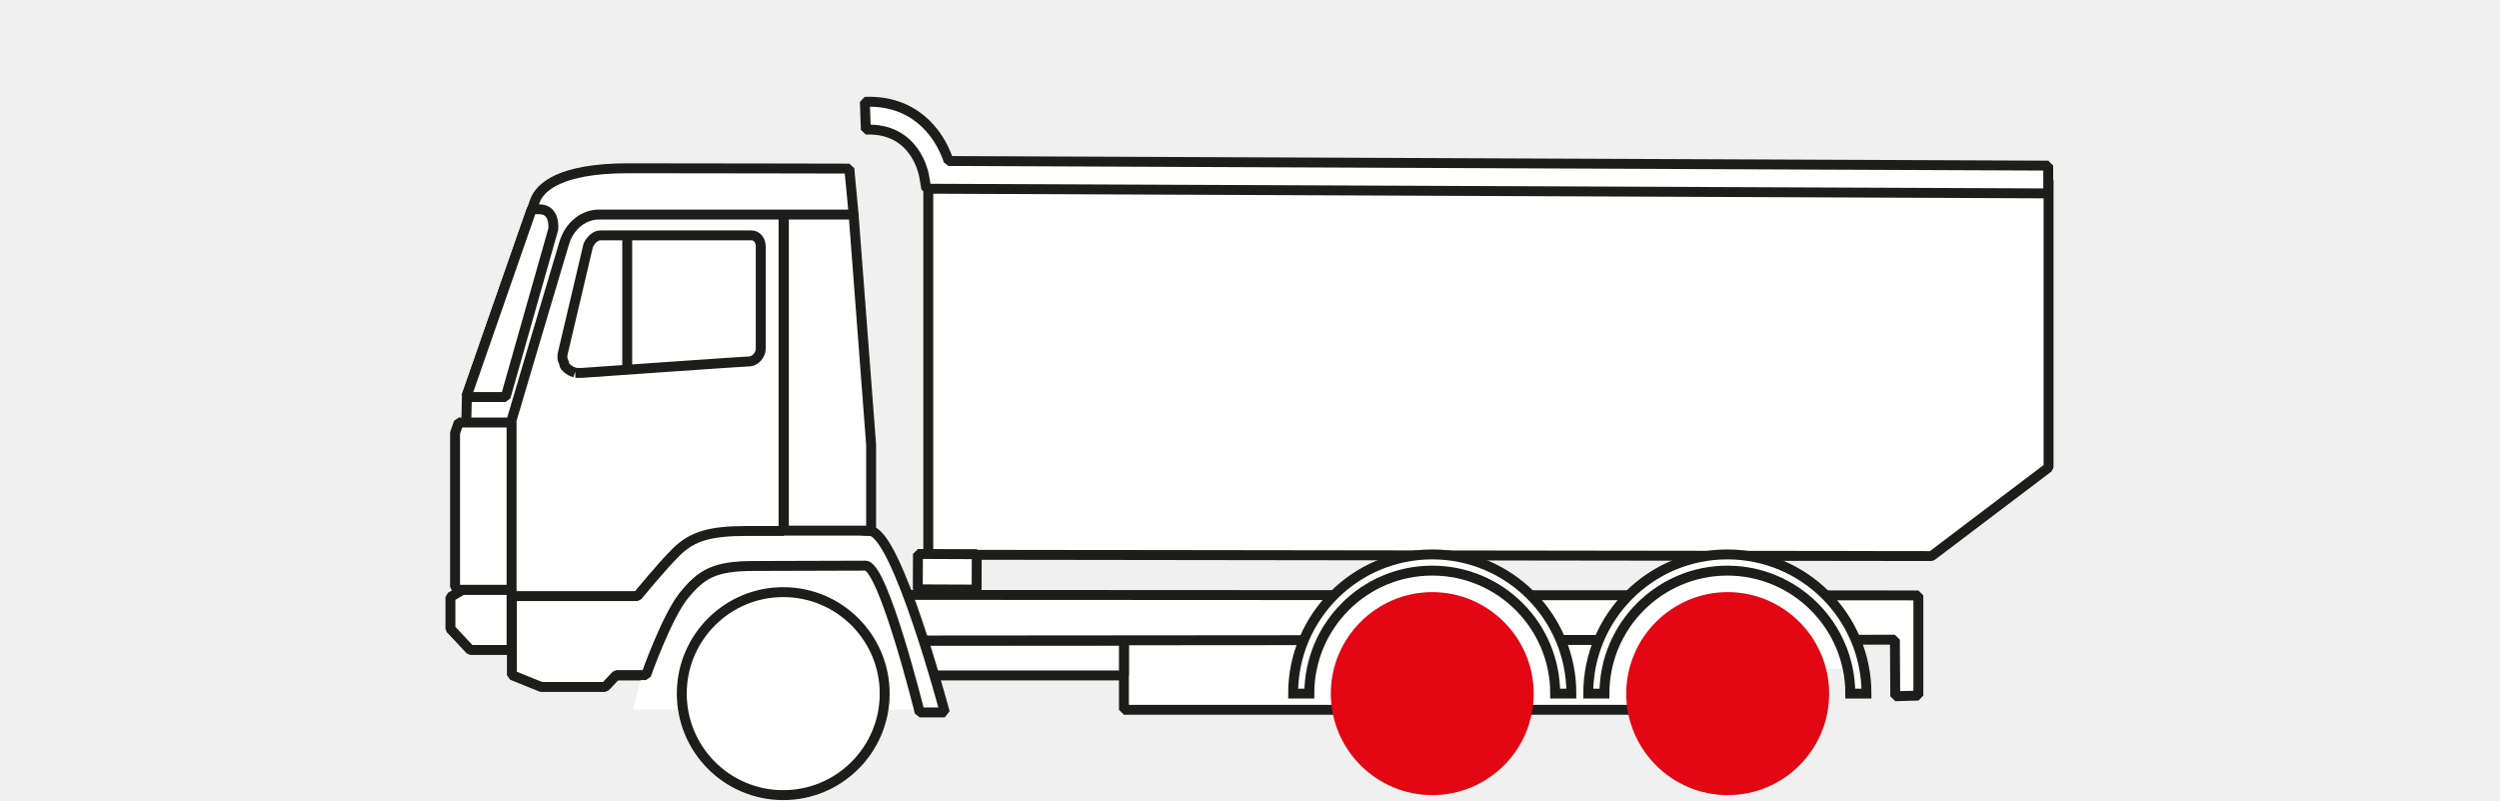
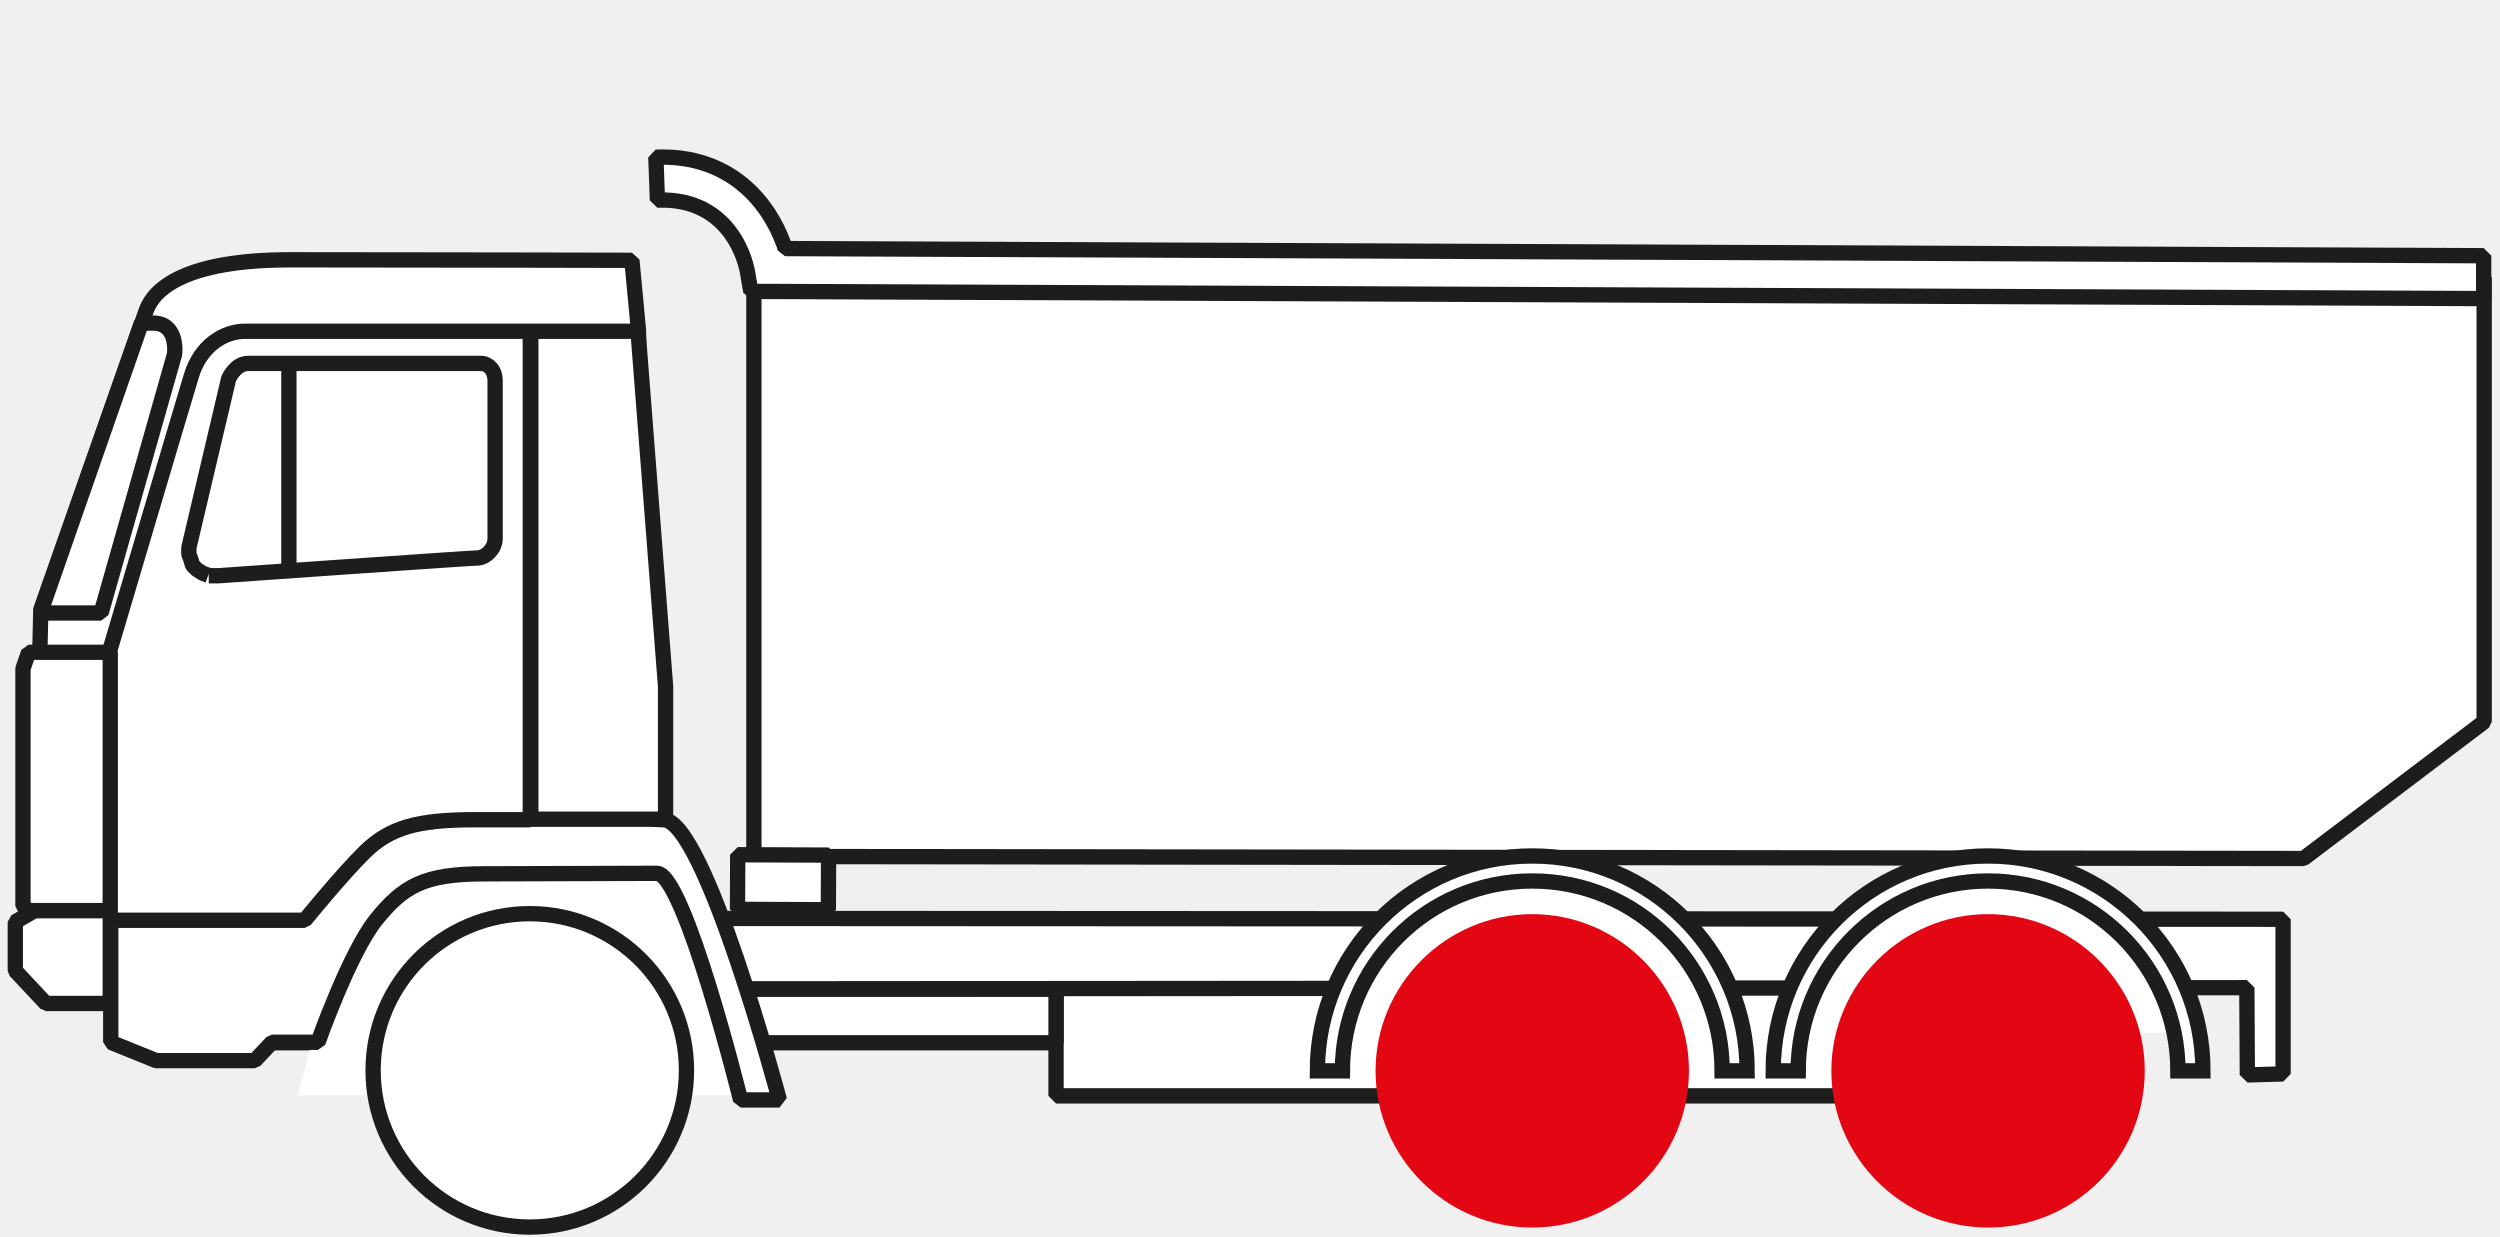
- <svg xmlns="http://www.w3.org/2000/svg" id="Capa_1" width="75.62" height="24.22" viewBox="0 0 75.62 24.22">
+ <svg xmlns="http://www.w3.org/2000/svg" id="Capa_1" width="48.98" height="24.22" viewBox="0 0 48.98 24.22">
  <defs>
    <style>.cls-1{stroke-linejoin:bevel;}.cls-1,.cls-2{fill:none;stroke:#1d1d1b;stroke-width:.3px;}.cls-3{fill:#e30613;}.cls-3,.cls-4{stroke-width:0px;}.cls-4{fill:#fff;}</style>
  </defs>
-   <polygon class="cls-4" points="61.99 14.14 61.99 5.44 28.09 5.4 28.09 16.78 58.45 16.82 61.99 14.14" />
-   <polygon class="cls-1" points="61.99 14.14 61.99 5.44 28.09 5.4 28.09 16.78 58.45 16.82 61.99 14.14" />
-   <path class="cls-4" d="M26.21,3.92c1.47-.05,1.74,1.29,1.76,1.44l.06.35h.35s33.6.14,33.6.14v-.84s-32.65-.14-33.28-.14c-.01-.04-.01-.07-.03-.1-.28-.77-1.02-1.75-2.5-1.69l.03.84Z" />
-   <path class="cls-1" d="M26.21,3.92c1.47-.05,1.74,1.29,1.76,1.44l.06.35h.35s33.6.14,33.6.14v-.84s-32.65-.14-33.28-.14c-.01-.04-.01-.07-.03-.1-.28-.77-1.02-1.75-2.5-1.69l.03.84Z" />
-   <rect class="cls-4" x="28.12" y="16.4" width="1.07" height="1.78" transform="translate(11.26 45.88) rotate(-89.77)" />
-   <rect class="cls-1" x="28.12" y="16.4" width="1.07" height="1.78" transform="translate(11.26 45.88) rotate(-89.77)" />
-   <rect class="cls-4" x="34.01" y="19.2" width="16.53" height="2.27" />
-   <rect class="cls-1" x="34.01" y="19.2" width="16.53" height="2.27" />
-   <polygon class="cls-4" points="27.04 17.12 27.58 18.33 19.88 18.51 20.05 16.06 27.04 17.12" />
-   <polygon class="cls-2" points="27.04 17.12 27.58 18.33 19.88 18.51 20.05 16.06 27.04 17.12" />
-   <rect class="cls-4" x="16.01" y="19.38" width="18" height="1.05" />
-   <rect class="cls-1" x="16.01" y="19.38" width="18" height="1.05" />
-   <polyline class="cls-4" points="19.17 19.38 19.17 17.99 58.05 18.01 58.05 21.04 57.35 21.06 57.34 19.35 19.17 19.38" />
-   <polyline class="cls-1" points="19.17 19.38 19.17 17.99 58.05 18.01 58.05 21.04 57.35 21.06 57.34 19.35 19.17 19.38" />
-   <polygon class="cls-4" points="28.01 21.46 19.16 21.46 20.05 17.97 22.65 16.55 26.49 16.55 28.01 21.46" />
-   <path class="cls-4" d="M14.08,13.62l1.41.33v4.89l4.04.19,1.74-2.09,4.56-.2V6.48l-.13-1.38s-4.61-.01-6.69-.01-2.67.58-2.82.98-2.06,5.87-2.06,5.87l-.04,1.68" />
-   <path class="cls-1" d="M14.08,13.62l1.41.33v4.89l4.04.19,1.74-2.09,4.56-.2V6.48l-.13-1.38s-4.61-.01-6.69-.01-2.67.58-2.82.98-2.06,5.87-2.06,5.87l-.04,1.68" />
-   <path class="cls-4" d="M26.33,16.06c-.81,0-.14-.37-.14-.37h-6.52l-4.18,2.34v.3s0,2.09,0,2.09l.89.36h1.93l.34-.36h.9s.61-1.73,1.13-2.39c.54-.67.94-.91,2.13-.91.64,0,2.84-.01,3.38-.01s1.64,4.44,1.64,4.44h.76s-1.46-5.49-2.27-5.49" />
-   <path class="cls-1" d="M26.33,16.06c-.81,0-.14-.37-.14-.37h-6.52l-4.18,2.34v.3s0,2.09,0,2.09l.89.36h1.93l.34-.36h.9s.61-1.73,1.13-2.39c.54-.67.94-.91,2.13-.91.64,0,2.84-.01,3.38-.01s1.64,4.44,1.64,4.44h.76s-1.46-5.49-2.27-5.49Z" />
-   <polygon class="cls-4" points="23.72 6.49 25.83 6.49 26.36 13.45 26.36 16.05 23.72 16.05 23.72 6.49" />
-   <polygon class="cls-1" points="23.72 6.49 25.83 6.49 26.36 13.45 26.36 16.05 23.72 16.05 23.72 6.49" />
-   <path class="cls-4" d="M23.71,16.06V6.49s-5.59,0-5.59,0c-.41,0-.87.28-1.05.87-.18.59-1.61,5.42-1.61,5.42v5.25h3.83s.73-.9,1.19-1.35c.48-.46,1-.62,2.14-.62h1.09Z" />
-   <path class="cls-1" d="M23.71,16.06V6.49s-5.59,0-5.59,0c-.41,0-.87.28-1.05.87-.18.59-1.61,5.42-1.61,5.42v5.25h3.83s.73-.9,1.19-1.35c.48-.46,1-.62,2.14-.62h1.09Z" />
-   <polygon class="cls-4" points="14 17.84 13.63 18.06 13.63 19.02 14.23 19.66 15.48 19.66 15.48 17.84 14 17.84" />
-   <polygon class="cls-1" points="14 17.84 13.63 18.06 13.63 19.02 14.23 19.66 15.48 19.66 15.48 17.84 14 17.84" />
-   <path class="cls-4" d="M17.4,11.27l-.11-.04-.11-.07-.09-.09-.03-.11-.04-.1v-.13l.78-3.31s.13-.3.38-.3h4.56c.15,0,.28.13.28.34v3.09c0,.21-.19.37-.32.38-.13,0-5.1.35-5.1.35h-.19" />
-   <path class="cls-1" d="M17.4,11.27l-.11-.04-.11-.07-.09-.09-.03-.11-.04-.1v-.13l.78-3.31s.13-.3.38-.3h4.56c.15,0,.28.13.28.34v3.09c0,.21-.19.37-.32.38-.13,0-5.1.35-5.1.35h-.19" />
-   <line class="cls-1" x1="18.98" y1="7.12" x2="18.98" y2="11.16" />
-   <path class="cls-4" d="M14.11,12.01h1.19l1.44-5.07s.08-.61-.42-.61h-.23l-1.98,5.68" />
-   <path class="cls-1" d="M14.11,12.01h1.19l1.44-5.07s.08-.61-.42-.61h-.23l-1.98,5.68" />
-   <polygon class="cls-4" points="15.48 12.78 13.88 12.78 13.77 13.1 13.77 17.75 13.88 17.84 15.48 17.84 15.48 12.78" />
-   <polygon class="cls-1" points="15.48 12.78 13.88 12.78 13.77 13.1 13.77 17.75 13.88 17.84 15.48 17.84 15.48 12.78" />
-   <path class="cls-4" d="M43.17,16.9c3.53,0,3.8,3.25,3.8,3.25l1.72.05s.27-3.28,3.8-3.28,3.83,3.31,3.83,3.31h-16.99s.3-3.34,3.83-3.34" />
-   <path class="cls-4" d="M26.77,20.98c0,1.7-1.38,3.07-3.07,3.07s-3.07-1.38-3.07-3.07,1.38-3.07,3.07-3.07,3.07,1.38,3.07,3.07" />
-   <circle class="cls-2" cx="23.7" cy="20.98" r="3.07" transform="translate(2.63 44.6) rotate(-89.78)" />
-   <path class="cls-3" d="M46.41,20.98c0,1.7-1.38,3.07-3.07,3.07s-3.07-1.38-3.07-3.07,1.38-3.07,3.07-3.07,3.07,1.38,3.07,3.07" />
-   <path class="cls-4" d="M43.34,17.26c2.06,0,3.72,1.67,3.72,3.72h.49c0-2.33-1.89-4.21-4.21-4.21s-4.21,1.88-4.21,4.21h.49c0-2.05,1.66-3.72,3.72-3.72" />
-   <path class="cls-2" d="M43.34,17.26c2.06,0,3.72,1.67,3.72,3.72h.49c0-2.33-1.89-4.21-4.21-4.21s-4.21,1.88-4.21,4.21h.49c0-2.05,1.66-3.72,3.72-3.72Z" />
-   <path class="cls-3" d="M55.35,20.98c0,1.7-1.38,3.07-3.07,3.07s-3.07-1.38-3.07-3.07,1.38-3.07,3.07-3.07,3.07,1.38,3.07,3.07" />
-   <path class="cls-4" d="M52.27,17.26c2.05,0,3.72,1.67,3.72,3.72h.49c0-2.33-1.89-4.21-4.21-4.21s-4.21,1.88-4.21,4.21h.49c0-2.05,1.67-3.72,3.72-3.72" />
-   <path class="cls-2" d="M52.27,17.26c2.05,0,3.72,1.67,3.72,3.72h.49c0-2.33-1.89-4.21-4.21-4.21s-4.21,1.88-4.21,4.21h.49c0-2.05,1.67-3.72,3.72-3.72Z" />
+   <polygon class="cls-4" points="48.67 14.14 48.67 5.44 14.77 5.4 14.77 16.78 45.13 16.82 48.67 14.14" />
+   <polygon class="cls-1" points="48.67 14.14 48.67 5.44 14.77 5.4 14.77 16.78 45.13 16.82 48.67 14.14" />
+   <path class="cls-4" d="M12.89,3.92c1.47-.05,1.74,1.29,1.76,1.44l.06.35h.35s33.6.14,33.6.14v-.84s-32.65-.14-33.28-.14c-.01-.04-.01-.07-.03-.1-.28-.77-1.02-1.75-2.5-1.69l.03.84Z" />
+   <path class="cls-1" d="M12.89,3.92c1.47-.05,1.74,1.29,1.76,1.44l.06.35h.35s33.6.14,33.6.14v-.84s-32.65-.14-33.28-.14c-.01-.04-.01-.07-.03-.1-.28-.77-1.02-1.75-2.5-1.69l.03.84Z" />
+   <rect class="cls-4" x="14.8" y="16.4" width="1.07" height="1.78" transform="translate(-2.01 32.55) rotate(-89.77)" />
+   <rect class="cls-1" x="14.8" y="16.4" width="1.07" height="1.78" transform="translate(-2.01 32.55) rotate(-89.77)" />
+   <rect class="cls-4" x="20.69" y="19.2" width="16.53" height="2.27" />
+   <rect class="cls-1" x="20.69" y="19.2" width="16.53" height="2.27" />
+   <polygon class="cls-4" points="13.72 17.12 14.26 18.33 6.56 18.51 6.73 16.06 13.72 17.12" />
+   <polygon class="cls-2" points="13.72 17.12 14.26 18.33 6.56 18.51 6.73 16.06 13.72 17.12" />
+   <rect class="cls-4" x="2.69" y="19.38" width="18" height="1.05" />
+   <rect class="cls-1" x="2.69" y="19.38" width="18" height="1.05" />
+   <polyline class="cls-4" points="5.85 19.38 5.85 17.99 44.73 18.01 44.73 21.04 44.03 21.06 44.02 19.35 5.85 19.38" />
+   <polyline class="cls-1" points="5.85 19.38 5.85 17.99 44.73 18.01 44.73 21.04 44.03 21.06 44.02 19.35 5.85 19.38" />
+   <polygon class="cls-4" points="14.69 21.46 5.84 21.46 6.73 17.97 9.33 16.55 13.16 16.55 14.69 21.46" />
+   <path class="cls-4" d="M.76,13.62l1.41.33v4.89l4.04.19,1.74-2.09,4.56-.2V6.48l-.13-1.38s-4.61-.01-6.69-.01-2.67.58-2.82.98S.8,11.94.8,11.94l-.04,1.68" />
+   <path class="cls-1" d="M.76,13.62l1.41.33v4.89l4.04.19,1.74-2.09,4.56-.2V6.48l-.13-1.38s-4.61-.01-6.69-.01-2.67.58-2.82.98S.8,11.94.8,11.94l-.04,1.68" />
+   <path class="cls-4" d="M13.01,16.06c-.81,0-.14-.37-.14-.37h-6.52l-4.18,2.34v.3s0,2.09,0,2.09l.89.36h1.93l.34-.36h.9s.61-1.73,1.13-2.39c.54-.67.94-.91,2.13-.91.64,0,2.84-.01,3.38-.01s1.64,4.44,1.64,4.44h.76s-1.46-5.49-2.27-5.49" />
+   <path class="cls-1" d="M13.01,16.06c-.81,0-.14-.37-.14-.37h-6.52l-4.18,2.34v.3s0,2.09,0,2.09l.89.36h1.93l.34-.36h.9s.61-1.73,1.13-2.39c.54-.67.94-.91,2.13-.91.64,0,2.84-.01,3.38-.01s1.64,4.44,1.64,4.44h.76s-1.46-5.49-2.27-5.49Z" />
+   <polygon class="cls-4" points="10.4 6.49 12.5 6.49 13.04 13.45 13.04 16.05 10.4 16.05 10.4 6.49" />
+   <polygon class="cls-1" points="10.4 6.49 12.5 6.49 13.04 13.45 13.04 16.05 10.4 16.05 10.4 6.49" />
+   <path class="cls-4" d="M10.39,16.06V6.49s-5.59,0-5.59,0c-.41,0-.87.28-1.05.87-.18.59-1.61,5.42-1.61,5.42v5.25h3.83s.73-.9,1.19-1.35c.48-.46,1-.62,2.14-.62h1.09Z" />
+   <path class="cls-1" d="M10.39,16.06V6.49s-5.59,0-5.59,0c-.41,0-.87.28-1.05.87-.18.59-1.61,5.42-1.61,5.42v5.25h3.83s.73-.9,1.19-1.35c.48-.46,1-.62,2.14-.62h1.09Z" />
+   <polygon class="cls-4" points=".68 17.84 .3 18.06 .3 19.02 .9 19.66 2.16 19.66 2.16 17.84 .68 17.84" />
+   <polygon class="cls-1" points=".68 17.84 .3 18.06 .3 19.02 .9 19.66 2.16 19.66 2.16 17.84 .68 17.84" />
+   <path class="cls-4" d="M4.08,11.27l-.11-.04-.11-.07-.09-.09-.03-.11-.04-.1v-.13l.78-3.31s.13-.3.38-.3h4.56c.15,0,.28.13.28.34v3.09c0,.21-.19.37-.32.38-.13,0-5.1.35-5.1.35h-.19" />
+   <path class="cls-1" d="M4.08,11.27l-.11-.04-.11-.07-.09-.09-.03-.11-.04-.1v-.13l.78-3.31s.13-.3.38-.3h4.56c.15,0,.28.13.28.34v3.09c0,.21-.19.37-.32.38-.13,0-5.1.35-5.1.35h-.19" />
+   <line class="cls-1" x1="5.66" y1="7.12" x2="5.66" y2="11.16" />
+   <path class="cls-4" d="M.79,12.01h1.19l1.44-5.07s.08-.61-.42-.61h-.23l-1.98,5.68" />
+   <path class="cls-1" d="M.79,12.01h1.19l1.44-5.07s.08-.61-.42-.61h-.23l-1.98,5.68" />
+   <polygon class="cls-4" points="2.16 12.78 .56 12.78 .45 13.1 .45 17.75 .56 17.84 2.16 17.84 2.16 12.78" />
+   <polygon class="cls-1" points="2.16 12.78 .56 12.78 .45 13.1 .45 17.75 .56 17.84 2.16 17.84 2.16 12.78" />
+   <path class="cls-4" d="M29.85,16.9c3.53,0,3.8,3.25,3.8,3.25l1.72.05s.27-3.28,3.8-3.28,3.83,3.31,3.83,3.31h-16.99s.3-3.34,3.83-3.34" />
+   <path class="cls-4" d="M13.45,20.98c0,1.7-1.38,3.07-3.07,3.07s-3.07-1.38-3.07-3.07,1.38-3.07,3.07-3.07,3.07,1.38,3.07,3.07" />
+   <circle class="cls-2" cx="10.38" cy="20.98" r="3.07" transform="translate(-10.64 31.27) rotate(-89.78)" />
+   <path class="cls-3" d="M33.09,20.98c0,1.7-1.38,3.07-3.07,3.07s-3.07-1.38-3.07-3.07,1.38-3.07,3.07-3.07,3.07,1.38,3.07,3.07" />
+   <path class="cls-4" d="M30.02,17.26c2.06,0,3.72,1.67,3.72,3.72h.49c0-2.33-1.89-4.21-4.21-4.21s-4.21,1.88-4.21,4.21h.49c0-2.05,1.66-3.72,3.72-3.72" />
+   <path class="cls-2" d="M30.02,17.26c2.06,0,3.72,1.67,3.72,3.72h.49c0-2.33-1.89-4.21-4.21-4.21s-4.21,1.88-4.21,4.21h.49c0-2.05,1.66-3.72,3.72-3.72Z" />
+   <path class="cls-3" d="M42.02,20.98c0,1.7-1.38,3.07-3.07,3.07s-3.07-1.38-3.07-3.07,1.38-3.07,3.07-3.07,3.07,1.38,3.07,3.07" />
+   <path class="cls-4" d="M38.95,17.26c2.05,0,3.72,1.67,3.72,3.72h.49c0-2.33-1.89-4.21-4.21-4.21s-4.21,1.88-4.21,4.21h.49c0-2.05,1.67-3.72,3.72-3.72" />
+   <path class="cls-2" d="M38.95,17.26c2.05,0,3.72,1.67,3.72,3.72h.49c0-2.33-1.89-4.21-4.21-4.21s-4.21,1.88-4.21,4.21h.49c0-2.05,1.67-3.72,3.72-3.72Z" />
</svg>
